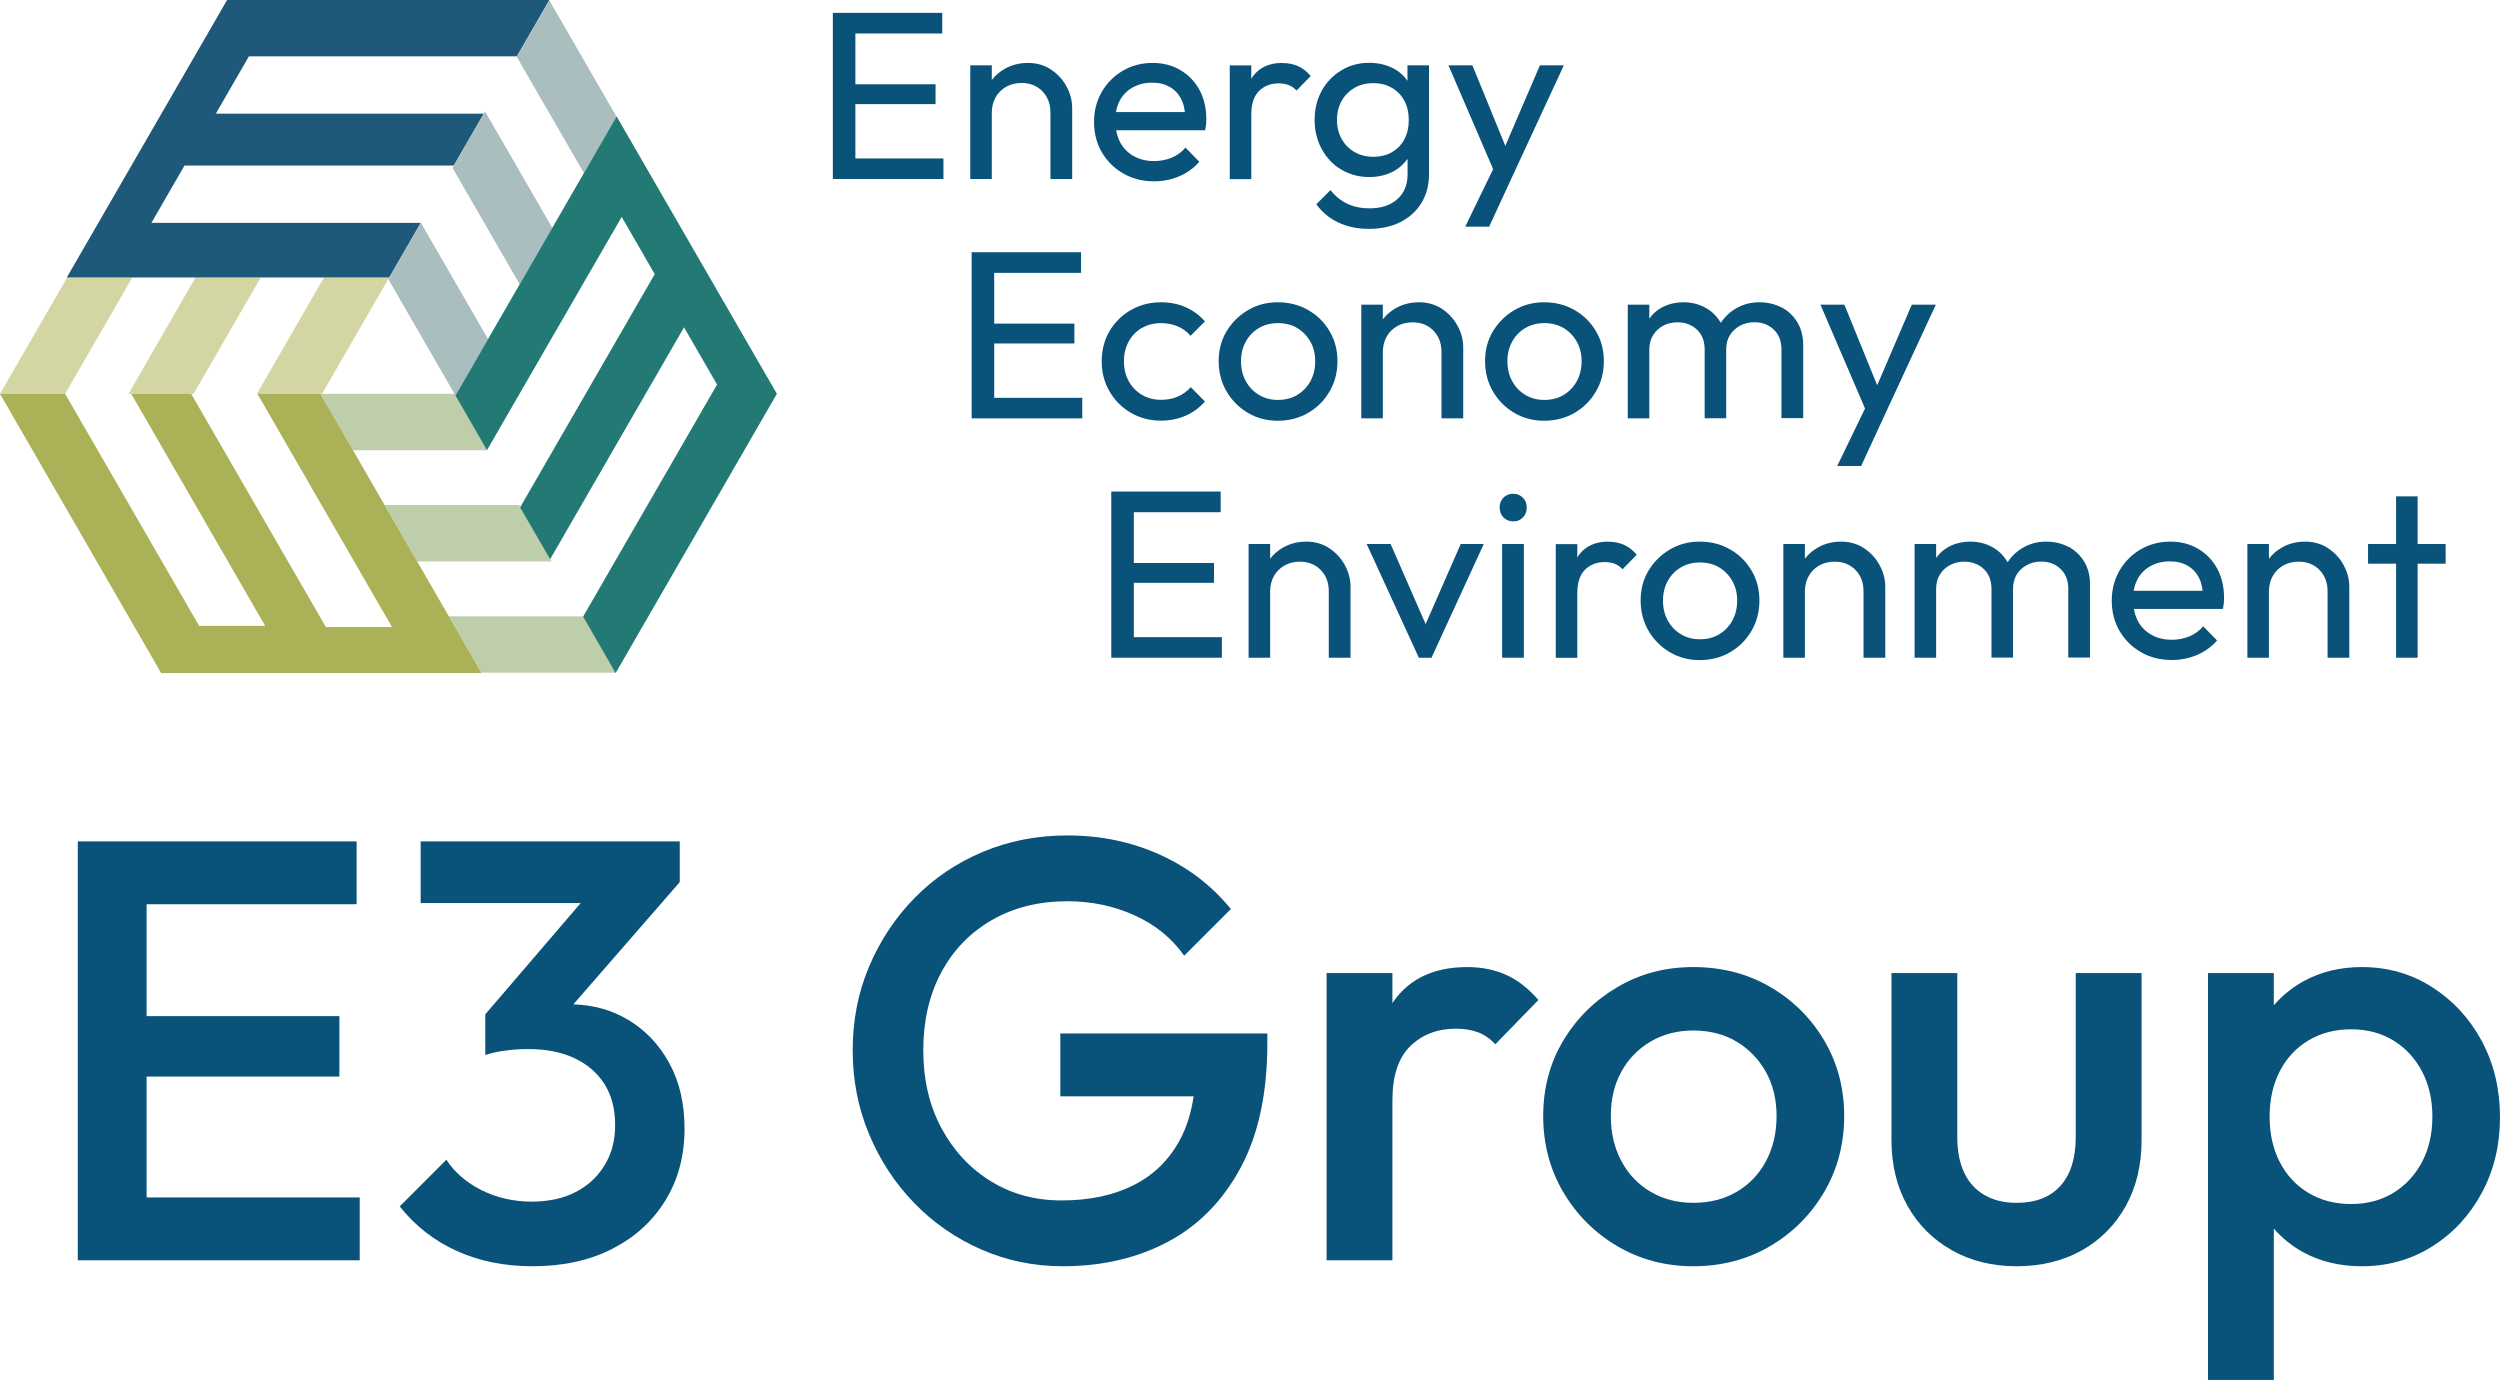
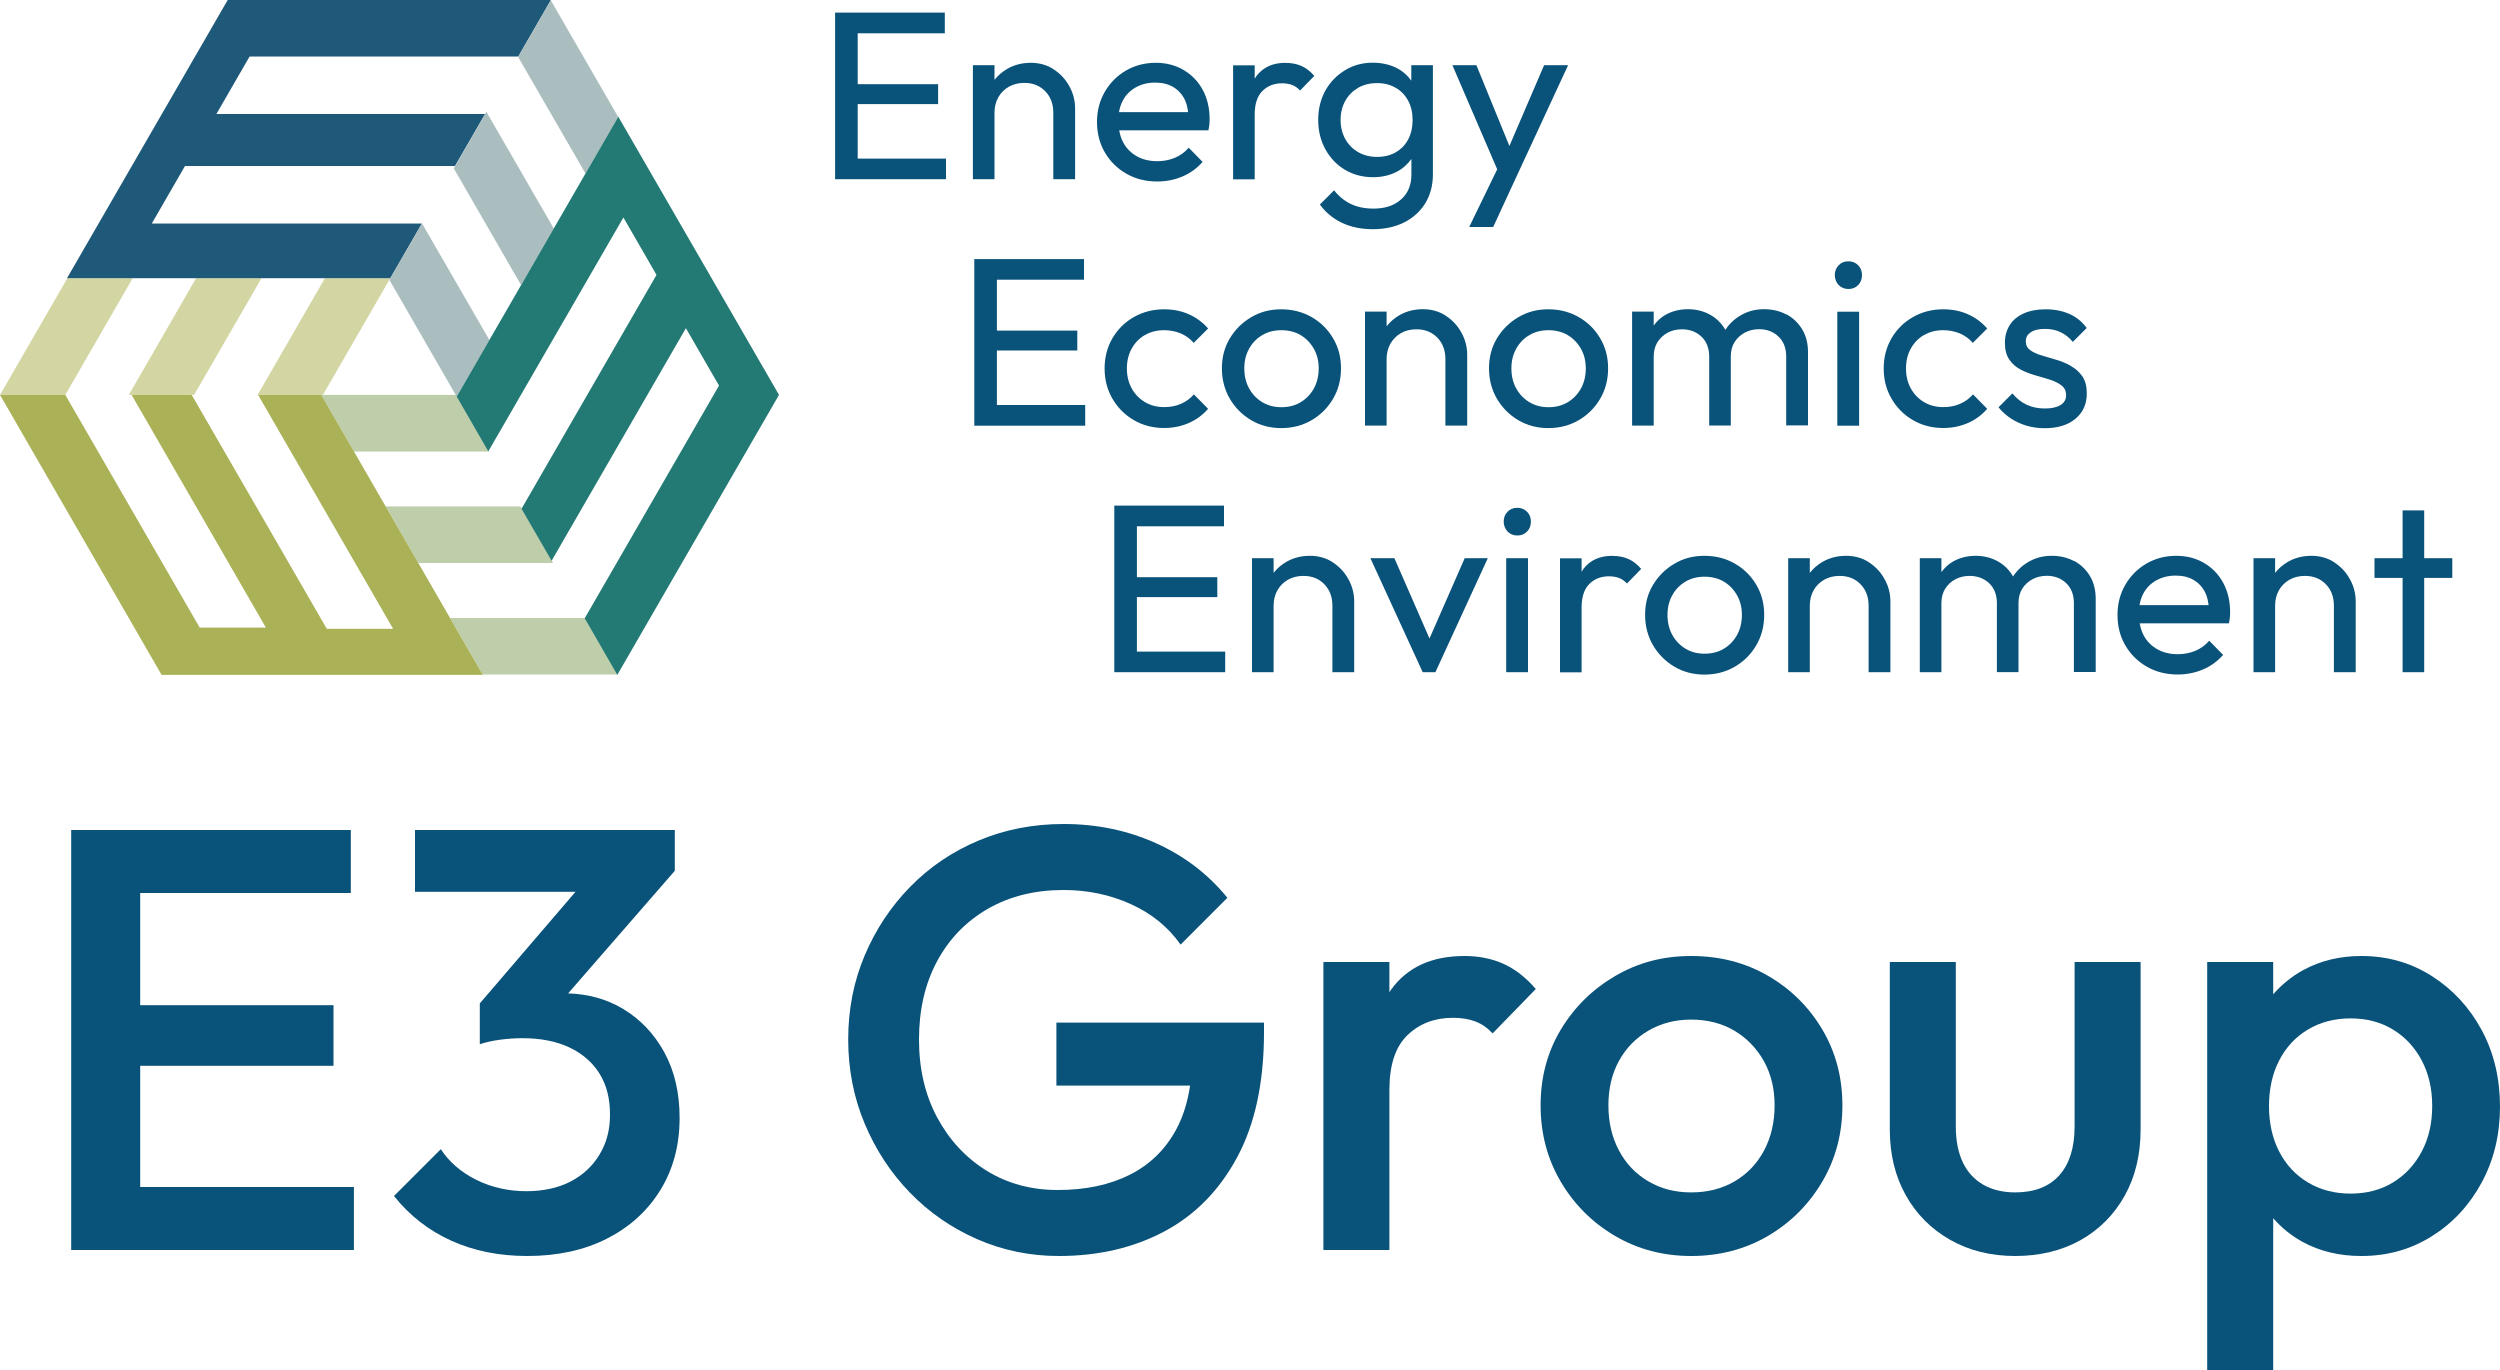
- <svg xmlns="http://www.w3.org/2000/svg" id="uuid-cfeb6339-8f09-4671-a1ec-ee39765ff389" data-name=" 圖層 1" viewBox="0 0 250.68 138.37">
+ <svg xmlns="http://www.w3.org/2000/svg" id="a" data-name=" 圖層 1" viewBox="0 0 250 137">
  <g>
-     <g>
-       <polygon points="0 39.49 6.53 39.49 13.27 27.82 6.74 27.82 0 39.49" style="fill: #d3d6a3;" />
-       <polygon points="25.76 39.49 32.29 39.49 39.03 27.82 32.49 27.82 25.76 39.49" style="fill: #d3d6a3;" />
-       <polygon points="12.88 39.49 19.41 39.49 26.15 27.82 19.61 27.82 12.88 39.49" style="fill: #d3d6a3;" />
-       <polygon points="51.83 5.65 55.09 0 22.77 0 6.7 27.82 39.03 27.82 42.19 22.35 15.18 22.35 18.5 16.6 45.5 16.6 48.51 11.4 21.64 11.4 24.96 5.65 51.83 5.65" style="fill: #1f5979;" />
-       <polygon points="61.75 67.45 58.48 61.8 45.01 61.8 48.27 67.45 61.75 67.45" style="fill: #bfceaa;" />
-       <polygon points="48.87 45.15 45.6 39.49 32.13 39.49 35.39 45.15 48.87 45.15" style="fill: #bfceaa;" />
-       <polygon points="55.31 56.3 52.04 50.64 38.57 50.64 41.83 56.3 55.31 56.3" style="fill: #bfceaa;" />
-       <polygon points="6.53 39.49 0 39.49 16.16 67.49 48.29 67.49 32.13 39.49 25.81 39.49 39.31 62.88 32.68 62.88 19.17 39.49 13.16 39.49 26.59 62.76 19.97 62.76 6.53 39.49" style="fill: #aab157;" />
-       <polygon points="55.08 .03 51.81 5.69 58.55 17.35 61.82 11.7 55.08 .03" style="fill: #aabdbf;" />
-       <polygon points="42.2 22.34 38.94 27.99 45.67 39.66 48.94 34 42.2 22.34" style="fill: #aabdbf;" />
-       <polygon points="48.64 11.18 45.38 16.84 52.11 28.51 55.38 22.85 48.64 11.18" style="fill: #aabdbf;" />
-       <polygon points="58.47 61.83 61.73 67.49 77.9 39.49 61.83 11.67 45.67 39.66 48.83 45.14 62.34 21.75 65.65 27.49 52.15 50.88 55.16 56.08 68.59 32.82 71.9 38.56 58.47 61.83" style="fill: #237a74;" />
-     </g>
-     <g>
-       <g>
-         <polygon points="85.77 10.44 93.81 10.44 93.81 8.45 85.77 8.45 85.77 3.36 94.48 3.36 94.48 1.29 85.77 1.29 85.05 1.29 83.51 1.29 83.51 17.95 85.05 17.95 85.77 17.95 94.6 17.95 94.6 15.89 85.77 15.89 85.77 10.44" style="fill: #09527a;" />
-         <path d="M105.37,6.96c-.66-.43-1.43-.65-2.29-.65s-1.64,.2-2.33,.59c-.52,.3-.95,.67-1.3,1.12v-1.47h-2.16v11.4h2.16v-6.65c0-.58,.13-1.09,.38-1.54s.61-.8,1.06-1.06c.45-.25,.96-.38,1.54-.38,.86,0,1.56,.28,2.1,.84s.8,1.27,.8,2.14v6.65h2.18v-7.08c0-.78-.19-1.52-.58-2.22-.38-.7-.91-1.26-1.57-1.69h.01Z" style="fill: #09527a;" />
-         <path d="M118.36,7.03c-.82-.48-1.74-.72-2.78-.72-1.1,0-2.1,.26-2.99,.78-.89,.52-1.59,1.23-2.11,2.12-.52,.9-.78,1.9-.78,3.02s.26,2.15,.79,3.05,1.24,1.6,2.15,2.12c.9,.52,1.93,.78,3.08,.78,.9,0,1.74-.17,2.52-.5s1.46-.82,2.02-1.46l-1.39-1.42c-.38,.45-.84,.78-1.38,1.01-.54,.22-1.12,.34-1.76,.34-.77,0-1.45-.16-2.04-.49-.59-.33-1.05-.79-1.37-1.39-.2-.37-.32-.77-.4-1.21h8.92c.05-.22,.08-.43,.1-.61,.02-.18,.02-.36,.02-.52,0-1.09-.23-2.06-.68-2.9-.46-.85-1.09-1.51-1.91-1.99h0Zm-4.78,1.74c.56-.32,1.21-.48,1.94-.48s1.3,.15,1.8,.44c.5,.3,.88,.71,1.15,1.25,.18,.36,.28,.79,.34,1.26h-6.91c.07-.41,.19-.79,.37-1.13,.3-.58,.74-1.02,1.3-1.34h0Z" style="fill: #09527a;" />
-         <path d="M128.56,6.31c-1.26,0-2.23,.43-2.9,1.3-.07,.09-.13,.2-.19,.31v-1.36h-2.16v11.4h2.16v-6.48c0-1.06,.26-1.84,.77-2.35,.51-.51,1.17-.77,1.97-.77,.38,0,.72,.06,1.01,.17s.55,.3,.79,.55l1.42-1.46c-.4-.46-.83-.8-1.3-1-.46-.2-.98-.3-1.56-.3h0Z" style="fill: #09527a;" />
-         <path d="M141.14,8.11c-.38-.53-.86-.97-1.48-1.28-.7-.35-1.49-.53-2.39-.53-1.02,0-1.95,.25-2.78,.76s-1.48,1.18-1.96,2.04c-.47,.86-.71,1.83-.71,2.92s.24,2.07,.72,2.94,1.13,1.56,1.96,2.05,1.76,.74,2.8,.74c.88,0,1.66-.18,2.35-.53,.61-.31,1.1-.76,1.49-1.29v1.56c0,1.04-.34,1.87-1.03,2.48-.69,.62-1.61,.92-2.76,.92-.88,0-1.64-.16-2.28-.47s-1.19-.76-1.66-1.36l-1.42,1.42c.56,.78,1.29,1.39,2.18,1.82,.9,.43,1.94,.65,3.12,.65s2.23-.23,3.13-.68c.9-.46,1.61-1.1,2.11-1.92s.76-1.78,.76-2.87V6.55h-2.16v1.56h0Zm-1.56,7.15c-.53,.3-1.15,.46-1.87,.46s-1.33-.16-1.88-.47-.98-.75-1.3-1.31c-.31-.56-.47-1.2-.47-1.92s.16-1.36,.47-1.91,.74-.98,1.28-1.3c.54-.31,1.18-.47,1.9-.47s1.32,.16,1.86,.47,.95,.74,1.25,1.3,.44,1.2,.44,1.93-.15,1.38-.44,1.93-.71,.98-1.24,1.28h0Z" style="fill: #09527a;" />
-         <polygon points="154.41 6.55 150.94 14.63 147.64 6.55 145.24 6.55 149.72 16.96 146.92 22.73 149.32 22.73 151.48 18.05 156.81 6.55 154.41 6.55" style="fill: #09527a;" />
-       </g>
-       <g>
-         <polygon points="99.69 34.44 107.73 34.44 107.73 32.45 99.69 32.45 99.69 27.36 108.4 27.36 108.4 25.29 99.69 25.29 98.97 25.29 97.43 25.29 97.43 41.95 98.97 41.95 99.69 41.95 108.52 41.95 108.52 39.89 99.69 39.89 99.69 34.44" style="fill: #09527a;" />
-         <path d="M114.5,32.89c.56-.33,1.2-.49,1.92-.49,.59,0,1.14,.11,1.66,.32,.51,.22,.94,.53,1.3,.95l1.44-1.44c-.54-.62-1.19-1.1-1.94-1.43s-1.57-.49-2.45-.49c-1.12,0-2.13,.26-3.04,.78-.9,.52-1.62,1.23-2.14,2.12-.52,.9-.78,1.9-.78,3.02s.26,2.11,.78,3.01c.52,.9,1.23,1.62,2.14,2.15s1.92,.79,3.04,.79c.88,0,1.7-.17,2.46-.5s1.4-.81,1.93-1.42l-1.42-1.44c-.37,.42-.8,.73-1.31,.95s-1.06,.32-1.67,.32c-.72,0-1.36-.17-1.92-.5-.56-.34-1-.79-1.32-1.37s-.48-1.24-.48-1.99,.16-1.42,.48-1.99c.32-.58,.76-1.03,1.32-1.36h0Z" style="fill: #09527a;" />
-         <path d="M131.17,31.09c-.9-.52-1.92-.78-3.04-.78s-2.1,.26-3,.79-1.61,1.24-2.14,2.12-.79,1.88-.79,2.99,.26,2.13,.79,3.04c.53,.9,1.24,1.62,2.14,2.15,.9,.53,1.9,.79,3,.79s2.13-.26,3.04-.79,1.62-1.24,2.15-2.15c.53-.9,.79-1.92,.79-3.04s-.26-2.1-.79-3-1.24-1.6-2.15-2.12Zm.23,7.13c-.32,.58-.76,1.04-1.32,1.38-.56,.34-1.21,.5-1.94,.5s-1.34-.17-1.9-.5c-.56-.34-1-.8-1.32-1.38s-.48-1.25-.48-2,.16-1.39,.48-1.97,.76-1.03,1.32-1.36,1.19-.49,1.9-.49,1.38,.16,1.93,.49,.99,.78,1.32,1.36,.49,1.23,.49,1.97-.16,1.42-.48,2Z" style="fill: #09527a;" />
-         <path d="M144.58,30.96c-.66-.43-1.43-.65-2.29-.65s-1.64,.2-2.33,.59c-.52,.3-.95,.67-1.3,1.12v-1.47h-2.16v11.4h2.16v-6.65c0-.58,.13-1.09,.38-1.54s.61-.8,1.06-1.06c.45-.25,.96-.38,1.54-.38,.86,0,1.56,.28,2.1,.84,.54,.56,.8,1.27,.8,2.14v6.65h2.18v-7.08c0-.78-.19-1.52-.58-2.22-.38-.7-.91-1.26-1.57-1.69h.01Z" style="fill: #09527a;" />
-         <path d="M157.88,31.09c-.9-.52-1.92-.78-3.04-.78s-2.1,.26-3,.79-1.61,1.24-2.14,2.12-.79,1.88-.79,2.99,.26,2.13,.79,3.04c.53,.9,1.24,1.62,2.14,2.15,.9,.53,1.9,.79,3,.79s2.13-.26,3.04-.79,1.62-1.24,2.15-2.15c.53-.9,.79-1.92,.79-3.04s-.26-2.1-.79-3-1.24-1.6-2.15-2.12Zm.23,7.13c-.32,.58-.76,1.04-1.32,1.38-.56,.34-1.21,.5-1.94,.5s-1.34-.17-1.9-.5c-.56-.34-1-.8-1.32-1.38s-.48-1.25-.48-2,.16-1.39,.48-1.97c.32-.58,.76-1.03,1.32-1.36,.56-.33,1.19-.49,1.9-.49s1.38,.16,1.93,.49,.99,.78,1.32,1.36,.49,1.23,.49,1.97-.16,1.42-.48,2Z" style="fill: #09527a;" />
-         <path d="M178.65,30.84c-.66-.35-1.4-.53-2.23-.53s-1.54,.18-2.21,.54c-.67,.36-1.22,.86-1.64,1.49,0,0,0,.03-.02,.04,0-.02-.02-.04-.03-.05-.38-.64-.89-1.14-1.54-1.49s-1.37-.53-2.17-.53-1.55,.18-2.21,.54c-.5,.27-.89,.65-1.22,1.09v-1.39h-2.16v11.4h2.16v-6.89c0-.58,.13-1.06,.38-1.46s.59-.71,1.01-.94c.42-.22,.89-.34,1.42-.34,.78,0,1.44,.24,1.96,.73s.78,1.16,.78,2v6.89h2.16v-6.89c0-.58,.13-1.06,.38-1.46s.6-.71,1.02-.94c.42-.22,.9-.34,1.43-.34,.77,0,1.41,.24,1.93,.73,.52,.49,.78,1.16,.78,2v6.89h2.18v-7.32c0-.9-.2-1.66-.59-2.3s-.92-1.14-1.57-1.49v.02Z" style="fill: #09527a;" />
-         <polygon points="191.7 30.55 188.23 38.63 184.94 30.55 182.54 30.55 187.01 40.96 184.22 46.73 186.62 46.73 188.78 42.05 194.11 30.55 191.7 30.55" style="fill: #09527a;" />
-       </g>
-       <g>
-         <polygon points="113.69 58.44 121.73 58.44 121.73 56.45 113.69 56.45 113.69 51.36 122.4 51.36 122.4 49.29 113.69 49.29 112.97 49.29 111.43 49.29 111.43 65.95 112.97 65.95 113.69 65.95 122.52 65.95 122.52 63.89 113.69 63.89 113.69 58.44" style="fill: #09527a;" />
-         <path d="M133.28,54.96c-.66-.43-1.43-.65-2.29-.65s-1.64,.2-2.33,.59c-.52,.3-.95,.67-1.3,1.12v-1.47h-2.16v11.4h2.16v-6.65c0-.58,.13-1.09,.38-1.54s.61-.8,1.06-1.06c.45-.25,.96-.38,1.54-.38,.86,0,1.56,.28,2.1,.84,.54,.56,.8,1.27,.8,2.14v6.65h2.18v-7.08c0-.78-.19-1.52-.58-2.22-.38-.7-.91-1.26-1.57-1.69h.01Z" style="fill: #09527a;" />
-         <polygon points="142.95 62.58 139.44 54.55 137.04 54.55 142.27 65.95 143.54 65.95 148.78 54.55 146.47 54.55 142.95 62.58" style="fill: #09527a;" />
-         <path d="M151.73,49.51c-.4,0-.73,.13-.98,.4-.26,.26-.38,.59-.38,.97s.13,.73,.38,1c.26,.26,.58,.4,.98,.4s.73-.13,.98-.4c.26-.26,.38-.6,.38-1s-.13-.71-.38-.97c-.26-.26-.58-.4-.98-.4Z" style="fill: #09527a;" />
-         <rect x="150.62" y="54.55" width="2.18" height="11.4" style="fill: #09527a;" />
-         <path d="M161.25,54.31c-1.26,0-2.23,.43-2.9,1.3-.07,.09-.13,.2-.19,.31v-1.36h-2.16v11.4h2.16v-6.48c0-1.06,.26-1.84,.77-2.35,.51-.51,1.17-.77,1.97-.77,.38,0,.72,.06,1.01,.17s.55,.3,.79,.55l1.42-1.46c-.4-.46-.83-.8-1.3-1-.46-.2-.98-.3-1.56-.3h0Z" style="fill: #09527a;" />
-         <path d="M173.48,55.09c-.9-.52-1.92-.78-3.04-.78s-2.1,.26-3,.79c-.9,.53-1.61,1.24-2.14,2.12s-.79,1.88-.79,2.99,.26,2.13,.79,3.04c.53,.9,1.24,1.62,2.14,2.15s1.9,.79,3,.79,2.13-.26,3.04-.79,1.62-1.24,2.15-2.15c.53-.9,.79-1.92,.79-3.04s-.26-2.1-.79-3-1.24-1.6-2.15-2.12Zm.23,7.13c-.32,.58-.76,1.04-1.32,1.38-.56,.34-1.21,.5-1.94,.5s-1.34-.17-1.9-.5c-.56-.34-1-.8-1.32-1.38s-.48-1.25-.48-2,.16-1.39,.48-1.97c.32-.58,.76-1.03,1.32-1.36,.56-.33,1.19-.49,1.9-.49s1.38,.16,1.93,.49,.99,.78,1.32,1.36,.49,1.23,.49,1.97-.16,1.42-.48,2Z" style="fill: #09527a;" />
-         <path d="M186.9,54.96c-.66-.43-1.43-.65-2.29-.65s-1.64,.2-2.33,.59c-.52,.3-.95,.67-1.3,1.12v-1.47h-2.16v11.4h2.16v-6.65c0-.58,.13-1.09,.38-1.54s.61-.8,1.06-1.06c.45-.25,.96-.38,1.54-.38,.86,0,1.56,.28,2.1,.84,.54,.56,.8,1.27,.8,2.14v6.65h2.18v-7.08c0-.78-.19-1.52-.58-2.22-.38-.7-.91-1.26-1.57-1.69h.01Z" style="fill: #09527a;" />
-         <path d="M207.41,54.84c-.66-.35-1.4-.53-2.23-.53s-1.54,.18-2.21,.54c-.67,.36-1.22,.86-1.64,1.49,0,0,0,.03-.02,.04,0-.02-.02-.04-.03-.05-.38-.64-.89-1.14-1.54-1.49-.65-.35-1.37-.53-2.17-.53s-1.55,.18-2.21,.54c-.5,.27-.89,.65-1.22,1.09v-1.39h-2.16v11.4h2.16v-6.89c0-.58,.13-1.06,.38-1.46s.59-.71,1.01-.94c.42-.22,.89-.34,1.42-.34,.78,0,1.44,.24,1.96,.73s.78,1.16,.78,2v6.89h2.16v-6.89c0-.58,.13-1.06,.38-1.46s.6-.71,1.02-.94c.42-.22,.9-.34,1.43-.34,.77,0,1.41,.24,1.93,.73,.52,.49,.78,1.16,.78,2v6.89h2.18v-7.32c0-.9-.2-1.66-.59-2.3s-.92-1.14-1.57-1.49v.02Z" style="fill: #09527a;" />
-         <path d="M220.41,55.03c-.82-.48-1.74-.72-2.78-.72-1.1,0-2.1,.26-2.99,.78s-1.59,1.23-2.11,2.12c-.52,.9-.78,1.9-.78,3.02s.26,2.15,.79,3.05,1.24,1.6,2.15,2.12c.9,.52,1.93,.78,3.08,.78,.9,0,1.74-.17,2.52-.5s1.46-.82,2.02-1.46l-1.39-1.42c-.38,.45-.84,.78-1.38,1.01-.54,.22-1.12,.34-1.76,.34-.77,0-1.45-.16-2.04-.49s-1.05-.79-1.37-1.39c-.2-.37-.32-.77-.4-1.21h8.92c.05-.22,.08-.43,.1-.61s.02-.36,.02-.52c0-1.09-.23-2.06-.68-2.9-.46-.85-1.09-1.51-1.91-1.99h-.01Zm-4.78,1.74c.56-.32,1.21-.48,1.94-.48s1.3,.15,1.8,.44c.5,.3,.88,.71,1.15,1.25,.18,.36,.28,.79,.34,1.26h-6.91c.07-.41,.19-.79,.37-1.13,.3-.58,.74-1.02,1.3-1.34h.01Z" style="fill: #09527a;" />
-         <path d="M233.43,54.96c-.66-.43-1.43-.65-2.29-.65s-1.64,.2-2.33,.59c-.52,.3-.95,.67-1.3,1.12v-1.47h-2.16v11.4h2.16v-6.65c0-.58,.13-1.09,.38-1.54s.61-.8,1.06-1.06c.45-.25,.96-.38,1.54-.38,.86,0,1.56,.28,2.1,.84,.54,.56,.8,1.27,.8,2.14v6.65h2.18v-7.08c0-.78-.19-1.52-.58-2.22-.38-.7-.91-1.26-1.57-1.69h.01Z" style="fill: #09527a;" />
-         <polygon points="245.23 54.55 242.42 54.55 242.42 49.77 240.26 49.77 240.26 54.55 237.45 54.55 237.45 56.52 240.26 56.52 240.26 65.95 242.42 65.95 242.42 56.52 245.23 56.52 245.23 54.55" style="fill: #09527a;" />
-       </g>
-     </g>
+     <polygon points="0 39.49 6.53 39.49 13.27 27.82 6.74 27.82 0 39.49" style="fill: #d3d6a3;" />
+     <polygon points="25.76 39.49 32.29 39.49 39.03 27.82 32.49 27.82 25.76 39.49" style="fill: #d3d6a3;" />
+     <polygon points="12.88 39.49 19.41 39.49 26.15 27.82 19.61 27.82 12.88 39.49" style="fill: #d3d6a3;" />
+     <polygon points="51.83 5.65 55.09 0 22.77 0 6.7 27.82 39.03 27.82 42.19 22.35 15.18 22.35 18.5 16.6 45.5 16.6 48.51 11.4 21.64 11.4 24.96 5.65 51.83 5.65" style="fill: #1f5979;" />
+     <polygon points="61.75 67.45 58.48 61.8 45.01 61.8 48.27 67.45 61.75 67.45" style="fill: #bfceaa;" />
+     <polygon points="48.87 45.15 45.6 39.49 32.13 39.49 35.39 45.15 48.87 45.15" style="fill: #bfceaa;" />
+     <polygon points="55.31 56.3 52.04 50.64 38.57 50.64 41.83 56.3 55.31 56.3" style="fill: #bfceaa;" />
+     <polygon points="6.53 39.49 0 39.49 16.16 67.49 48.29 67.49 32.13 39.49 25.81 39.49 39.31 62.88 32.68 62.88 19.17 39.49 13.16 39.49 26.59 62.76 19.97 62.76 6.53 39.49" style="fill: #aab157;" />
+     <polygon points="55.08 .03 51.81 5.69 58.55 17.35 61.82 11.7 55.08 .03" style="fill: #aabdbf;" />
+     <polygon points="42.2 22.34 38.94 27.99 45.67 39.66 48.94 34 42.2 22.34" style="fill: #aabdbf;" />
+     <polygon points="48.64 11.18 45.38 16.84 52.11 28.51 55.38 22.85 48.64 11.18" style="fill: #aabdbf;" />
+     <polygon points="58.47 61.83 61.73 67.49 77.9 39.49 61.83 11.67 45.67 39.66 48.83 45.14 62.34 21.75 65.65 27.49 52.15 50.88 55.16 56.08 68.59 32.82 71.9 38.56 58.47 61.83" style="fill: #237a74;" />
  </g>
  <g>
-     <polygon points="14.7 107.95 34.03 107.95 34.03 101.89 14.7 101.89 14.7 90.67 35.76 90.67 35.76 84.37 14.7 84.37 12.54 84.37 7.8 84.37 7.8 126.37 12.54 126.37 14.7 126.37 36.07 126.37 36.07 120.07 14.7 120.07 14.7 107.95" style="fill: #09527a;" />
-     <path d="M62.97,102.25c-1.64-.98-3.47-1.48-5.48-1.54l10.67-12.26v-4.08h-25.98v6.18h16.05l-9.57,11.16v4.08c.6-.2,1.28-.35,2.04-.45,.76-.1,1.5-.15,2.22-.15,1.84,0,3.41,.31,4.71,.93s2.3,1.49,3,2.61,1.05,2.48,1.05,4.08-.35,2.86-1.05,4.02c-.7,1.16-1.67,2.06-2.91,2.7s-2.72,.96-4.44,.96-3.46-.38-4.98-1.14-2.7-1.78-3.54-3.06l-4.68,4.68c1.56,1.96,3.47,3.45,5.73,4.47s4.79,1.53,7.59,1.53c3.04,0,5.7-.58,7.98-1.74,2.28-1.16,4.06-2.78,5.34-4.86s1.92-4.48,1.92-7.2c0-2.52-.51-4.71-1.53-6.57s-2.4-3.31-4.14-4.35Z" style="fill: #09527a;" />
-     <path d="M106.32,109.93h13.37c-.25,1.63-.69,3.09-1.37,4.35-1.08,2.02-2.63,3.54-4.65,4.56-2.02,1.02-4.43,1.53-7.23,1.53-2.64,0-5-.64-7.08-1.92s-3.73-3.05-4.95-5.31c-1.22-2.26-1.83-4.87-1.83-7.83s.6-5.56,1.8-7.8c1.2-2.24,2.89-3.99,5.07-5.25s4.71-1.89,7.59-1.89c2.4,0,4.64,.47,6.72,1.41s3.74,2.29,4.98,4.05l4.68-4.68c-1.92-2.36-4.3-4.18-7.14-5.46s-5.92-1.92-9.24-1.92c-3.04,0-5.87,.55-8.49,1.65-2.62,1.1-4.9,2.64-6.84,4.62-1.94,1.98-3.46,4.27-4.56,6.87-1.1,2.6-1.65,5.4-1.65,8.4s.55,5.81,1.65,8.43,2.61,4.92,4.53,6.9,4.16,3.53,6.72,4.65,5.28,1.68,8.16,1.68c3.96,0,7.48-.82,10.56-2.46,3.08-1.64,5.51-4.12,7.29-7.44s2.67-7.48,2.67-12.48v-.96h-20.76v6.3h0Z" style="fill: #09527a;" />
-     <path d="M151.02,97.75c-1.16-.52-2.46-.78-3.9-.78-3.28,0-5.73,1.13-7.35,3.39-.05,.07-.1,.16-.15,.23v-3.02h-6.6v28.8h6.6v-16.02c0-2.48,.6-4.3,1.8-5.46,1.2-1.16,2.72-1.74,4.56-1.74,.84,0,1.58,.12,2.22,.36s1.22,.64,1.74,1.2l4.32-4.44c-1-1.16-2.08-2-3.24-2.52h0Z" style="fill: #09527a;" />
-     <path d="M177.48,98.95c-2.28-1.32-4.84-1.98-7.68-1.98s-5.34,.67-7.62,2.01c-2.28,1.34-4.09,3.13-5.43,5.37-1.34,2.24-2.01,4.76-2.01,7.56s.67,5.34,2.01,7.62,3.15,4.09,5.43,5.43c2.28,1.34,4.82,2.01,7.62,2.01s5.4-.67,7.68-2.01c2.28-1.34,4.09-3.15,5.43-5.43s2.01-4.82,2.01-7.62-.67-5.33-2.01-7.59-3.15-4.05-5.43-5.37Zm-.39,17.46c-.7,1.32-1.68,2.35-2.94,3.09-1.26,.74-2.71,1.11-4.35,1.11s-3.03-.37-4.29-1.11-2.24-1.77-2.94-3.09-1.05-2.82-1.05-4.5,.35-3.16,1.05-4.44,1.68-2.29,2.94-3.03c1.26-.74,2.69-1.11,4.29-1.11s3.08,.37,4.32,1.11,2.22,1.75,2.94,3.03,1.08,2.76,1.08,4.44-.35,3.18-1.05,4.5Z" style="fill: #09527a;" />
-     <path d="M208.14,114.01c0,2.12-.51,3.75-1.53,4.89s-2.49,1.71-4.41,1.71c-1.24,0-2.31-.26-3.21-.78-.9-.52-1.58-1.27-2.04-2.25-.46-.98-.69-2.17-.69-3.57v-16.44h-6.6v16.74c0,2.48,.53,4.67,1.59,6.57s2.54,3.39,4.44,4.47c1.9,1.08,4.07,1.62,6.51,1.62s4.66-.53,6.54-1.59c1.88-1.06,3.35-2.54,4.41-4.44s1.59-4.11,1.59-6.63v-16.74h-6.6v16.44h0Z" style="fill: #09527a;" />
-     <path d="M248.85,104.38c-1.22-2.26-2.88-4.06-4.98-5.4-2.1-1.34-4.45-2.01-7.05-2.01-2.16,0-4.1,.47-5.82,1.41-1.17,.64-2.16,1.46-3,2.42v-3.23h-6.6v40.8h6.6v-15.18c.82,.94,1.79,1.74,2.94,2.37,1.72,.94,3.68,1.41,5.88,1.41,2.6,0,4.95-.66,7.05-1.98s3.76-3.11,4.98-5.37,1.83-4.79,1.83-7.59-.61-5.39-1.83-7.65Zm-6,12.15c-.7,1.32-1.66,2.35-2.88,3.09s-2.63,1.11-4.23,1.11-3.02-.37-4.26-1.11c-1.24-.74-2.2-1.77-2.88-3.09-.68-1.32-1.02-2.84-1.02-4.56s.34-3.24,1.02-4.56c.68-1.32,1.64-2.35,2.88-3.09s2.66-1.11,4.26-1.11,3.01,.37,4.23,1.11,2.18,1.77,2.88,3.09c.7,1.32,1.05,2.84,1.05,4.56s-.35,3.24-1.05,4.56Z" style="fill: #09527a;" />
+     <polygon points="85.77 10.41 93.81 10.41 93.81 8.42 85.77 8.42 85.77 3.33 94.48 3.33 94.48 1.26 85.77 1.26 85.05 1.26 83.51 1.26 83.51 17.92 85.05 17.92 85.77 17.92 94.6 17.92 94.6 15.86 85.77 15.86 85.77 10.41" style="fill: #09527a;" />
+     <path d="M105.37,6.93c-.66-.43-1.43-.65-2.29-.65s-1.64,.2-2.33,.59c-.52,.3-.95,.67-1.3,1.12v-1.47h-2.16v11.4h2.16v-6.65c0-.58,.13-1.09,.38-1.54s.61-.8,1.06-1.06c.45-.25,.96-.38,1.54-.38,.86,0,1.56,.28,2.1,.84s.8,1.27,.8,2.14v6.65h2.18v-7.08c0-.78-.19-1.52-.58-2.22-.38-.7-.91-1.26-1.57-1.69h.01Z" style="fill: #09527a;" />
+     <path d="M118.36,7c-.82-.48-1.74-.72-2.78-.72-1.1,0-2.1,.26-2.99,.78-.89,.52-1.59,1.23-2.11,2.12-.52,.9-.78,1.9-.78,3.02s.26,2.15,.79,3.05,1.24,1.6,2.15,2.12c.9,.52,1.93,.78,3.08,.78,.9,0,1.74-.17,2.52-.5s1.46-.82,2.02-1.46l-1.39-1.42c-.38,.45-.84,.78-1.38,1.01-.54,.22-1.12,.34-1.76,.34-.77,0-1.45-.16-2.04-.49-.59-.33-1.05-.79-1.37-1.39-.2-.37-.32-.77-.4-1.21h8.92c.05-.22,.08-.43,.1-.61,.02-.18,.02-.36,.02-.52,0-1.09-.23-2.06-.68-2.9-.46-.85-1.09-1.51-1.91-1.99h0Zm-4.78,1.74c.56-.32,1.21-.48,1.94-.48s1.3,.15,1.8,.44c.5,.3,.88,.71,1.15,1.25,.18,.36,.28,.79,.34,1.26h-6.91c.07-.41,.19-.79,.37-1.13,.3-.58,.74-1.02,1.3-1.34h0Z" style="fill: #09527a;" />
+     <path d="M128.56,6.28c-1.26,0-2.23,.43-2.9,1.3-.07,.09-.13,.2-.19,.31v-1.36h-2.16v11.4h2.16v-6.48c0-1.06,.26-1.84,.77-2.35,.51-.51,1.17-.77,1.97-.77,.38,0,.72,.06,1.01,.17s.55,.3,.79,.55l1.42-1.46c-.4-.46-.83-.8-1.3-1-.46-.2-.98-.3-1.56-.3h0Z" style="fill: #09527a;" />
+     <path d="M141.14,8.08c-.38-.53-.86-.97-1.48-1.28-.7-.35-1.49-.53-2.39-.53-1.02,0-1.95,.25-2.78,.76s-1.48,1.18-1.96,2.04c-.47,.86-.71,1.83-.71,2.92s.24,2.07,.72,2.94,1.13,1.56,1.96,2.05,1.76,.74,2.8,.74c.88,0,1.66-.18,2.35-.53,.61-.31,1.1-.76,1.49-1.29v1.56c0,1.04-.34,1.87-1.03,2.48-.69,.62-1.61,.92-2.76,.92-.88,0-1.64-.16-2.28-.47s-1.19-.76-1.66-1.36l-1.42,1.42c.56,.78,1.29,1.39,2.18,1.82,.9,.43,1.94,.65,3.12,.65s2.23-.23,3.13-.68c.9-.46,1.61-1.1,2.11-1.92s.76-1.78,.76-2.87V6.52h-2.16v1.56h0Zm-1.56,7.15c-.53,.3-1.15,.46-1.87,.46s-1.33-.16-1.88-.47-.98-.75-1.3-1.31c-.31-.56-.47-1.2-.47-1.92s.16-1.36,.47-1.91,.74-.98,1.28-1.3c.54-.31,1.18-.47,1.9-.47s1.32,.16,1.86,.47,.95,.74,1.25,1.3,.44,1.2,.44,1.93-.15,1.38-.44,1.93-.71,.98-1.24,1.28h0Z" style="fill: #09527a;" />
+     <polygon points="154.41 6.52 150.94 14.6 147.64 6.52 145.24 6.52 149.72 16.93 146.92 22.7 149.32 22.7 151.48 18.02 156.81 6.52 154.41 6.52" style="fill: #09527a;" />
+   </g>
+   <g>
+     <polygon points="113.69 59.71 121.73 59.71 121.73 57.72 113.69 57.72 113.69 52.63 122.4 52.63 122.4 50.56 113.69 50.56 112.97 50.56 111.43 50.56 111.43 67.22 112.97 67.22 113.69 67.22 122.52 67.22 122.52 65.16 113.69 65.16 113.69 59.71" style="fill: #09527a;" />
+     <path d="M133.28,56.23c-.66-.43-1.43-.65-2.29-.65s-1.64,.2-2.33,.59c-.52,.3-.95,.67-1.3,1.12v-1.47h-2.16v11.4h2.16v-6.65c0-.58,.13-1.09,.38-1.54s.61-.8,1.06-1.06c.45-.25,.96-.38,1.54-.38,.86,0,1.56,.28,2.1,.84,.54,.56,.8,1.27,.8,2.14v6.65h2.18v-7.08c0-.78-.19-1.52-.58-2.22-.38-.7-.91-1.26-1.57-1.69h.01Z" style="fill: #09527a;" />
+     <polygon points="142.95 63.85 139.44 55.82 137.04 55.82 142.27 67.22 143.54 67.22 148.78 55.82 146.47 55.82 142.95 63.85" style="fill: #09527a;" />
+     <path d="M151.73,50.78c-.4,0-.73,.13-.98,.4-.26,.26-.38,.59-.38,.97s.13,.73,.38,1c.26,.26,.58,.4,.98,.4s.73-.13,.98-.4c.26-.26,.38-.6,.38-1s-.13-.71-.38-.97c-.26-.26-.58-.4-.98-.4Z" style="fill: #09527a;" />
+     <rect x="150.62" y="55.82" width="2.18" height="11.4" style="fill: #09527a;" />
+     <path d="M161.25,55.58c-1.26,0-2.23,.43-2.9,1.3-.07,.09-.13,.2-.19,.31v-1.36h-2.16v11.4h2.16v-6.48c0-1.06,.26-1.84,.77-2.35,.51-.51,1.17-.77,1.97-.77,.38,0,.72,.06,1.01,.17s.55,.3,.79,.55l1.42-1.46c-.4-.46-.83-.8-1.3-1-.46-.2-.98-.3-1.56-.3h0Z" style="fill: #09527a;" />
+     <path d="M173.48,56.36c-.9-.52-1.92-.78-3.04-.78s-2.1,.26-3,.79c-.9,.53-1.61,1.24-2.14,2.12s-.79,1.88-.79,2.99,.26,2.13,.79,3.04c.53,.9,1.24,1.62,2.14,2.15s1.9,.79,3,.79,2.13-.26,3.04-.79,1.62-1.24,2.15-2.15c.53-.9,.79-1.92,.79-3.04s-.26-2.1-.79-3-1.24-1.6-2.15-2.12Zm.23,7.13c-.32,.58-.76,1.04-1.32,1.38-.56,.34-1.21,.5-1.94,.5s-1.34-.17-1.9-.5c-.56-.34-1-.8-1.32-1.38s-.48-1.25-.48-2,.16-1.39,.48-1.97c.32-.58,.76-1.03,1.32-1.36,.56-.33,1.19-.49,1.9-.49s1.38,.16,1.93,.49,.99,.78,1.32,1.36,.49,1.23,.49,1.97-.16,1.42-.48,2Z" style="fill: #09527a;" />
+     <path d="M186.9,56.23c-.66-.43-1.43-.65-2.29-.65s-1.64,.2-2.33,.59c-.52,.3-.95,.67-1.3,1.12v-1.47h-2.16v11.4h2.16v-6.65c0-.58,.13-1.09,.38-1.54s.61-.8,1.06-1.06c.45-.25,.96-.38,1.54-.38,.86,0,1.56,.28,2.1,.84,.54,.56,.8,1.27,.8,2.14v6.65h2.18v-7.08c0-.78-.19-1.52-.58-2.22-.38-.7-.91-1.26-1.57-1.69h.01Z" style="fill: #09527a;" />
+     <path d="M207.41,56.11c-.66-.35-1.4-.53-2.23-.53s-1.54,.18-2.21,.54c-.67,.36-1.22,.86-1.64,1.49,0,0,0,.03-.02,.04,0-.02-.02-.04-.03-.05-.38-.64-.89-1.14-1.54-1.49-.65-.35-1.37-.53-2.17-.53s-1.55,.18-2.21,.54c-.5,.27-.89,.65-1.22,1.09v-1.39h-2.16v11.4h2.16v-6.89c0-.58,.13-1.06,.38-1.46s.59-.71,1.01-.94c.42-.22,.89-.34,1.42-.34,.78,0,1.44,.24,1.96,.73s.78,1.16,.78,2v6.89h2.16v-6.89c0-.58,.13-1.06,.38-1.46s.6-.71,1.02-.94c.42-.22,.9-.34,1.43-.34,.77,0,1.41,.24,1.93,.73,.52,.49,.78,1.16,.78,2v6.89h2.18v-7.32c0-.9-.2-1.66-.59-2.3s-.92-1.14-1.57-1.49v.02Z" style="fill: #09527a;" />
+     <path d="M220.41,56.3c-.82-.48-1.74-.72-2.78-.72-1.1,0-2.1,.26-2.99,.78s-1.59,1.23-2.11,2.12c-.52,.9-.78,1.9-.78,3.02s.26,2.15,.79,3.05,1.24,1.6,2.15,2.12c.9,.52,1.93,.78,3.08,.78,.9,0,1.74-.17,2.52-.5s1.46-.82,2.02-1.46l-1.39-1.42c-.38,.45-.84,.78-1.38,1.01-.54,.22-1.12,.34-1.76,.34-.77,0-1.45-.16-2.04-.49s-1.05-.79-1.37-1.39c-.2-.37-.32-.77-.4-1.21h8.92c.05-.22,.08-.43,.1-.61s.02-.36,.02-.52c0-1.09-.23-2.06-.68-2.9-.46-.85-1.09-1.51-1.91-1.99h-.01Zm-4.78,1.74c.56-.32,1.21-.48,1.94-.48s1.3,.15,1.8,.44c.5,.3,.88,.71,1.15,1.25,.18,.36,.28,.79,.34,1.26h-6.91c.07-.41,.19-.79,.37-1.13,.3-.58,.74-1.02,1.3-1.34h.01Z" style="fill: #09527a;" />
+     <path d="M233.43,56.23c-.66-.43-1.43-.65-2.29-.65s-1.64,.2-2.33,.59c-.52,.3-.95,.67-1.3,1.12v-1.47h-2.16v11.4h2.16v-6.65c0-.58,.13-1.09,.38-1.54s.61-.8,1.06-1.06c.45-.25,.96-.38,1.54-.38,.86,0,1.56,.28,2.1,.84,.54,.56,.8,1.27,.8,2.14v6.65h2.18v-7.08c0-.78-.19-1.52-.58-2.22-.38-.7-.91-1.26-1.57-1.69h.01Z" style="fill: #09527a;" />
+     <polygon points="245.23 55.82 242.42 55.82 242.42 51.04 240.26 51.04 240.26 55.82 237.45 55.82 237.45 57.79 240.26 57.79 240.26 67.22 242.42 67.22 242.42 57.79 245.23 57.79 245.23 55.82" style="fill: #09527a;" />
+   </g>
+   <g>
+     <polygon points="14.02 106.58 33.35 106.58 33.35 100.52 14.02 100.52 14.02 89.3 35.08 89.3 35.08 83 14.02 83 11.86 83 7.12 83 7.12 125 11.86 125 14.02 125 35.39 125 35.39 118.7 14.02 118.7 14.02 106.58" style="fill: #09527a;" />
+     <path d="M62.29,100.88c-1.64-.98-3.47-1.48-5.48-1.54l10.67-12.26v-4.08h-25.98v6.18h16.05l-9.57,11.16v4.08c.6-.2,1.28-.35,2.04-.45,.76-.1,1.5-.15,2.22-.15,1.84,0,3.41,.31,4.71,.93s2.3,1.49,3,2.61,1.05,2.48,1.05,4.08-.35,2.86-1.05,4.02c-.7,1.16-1.67,2.06-2.91,2.7s-2.72,.96-4.44,.96-3.46-.38-4.98-1.14-2.7-1.78-3.54-3.06l-4.68,4.68c1.56,1.96,3.47,3.45,5.73,4.47s4.79,1.53,7.59,1.53c3.04,0,5.7-.58,7.98-1.74,2.28-1.16,4.06-2.78,5.34-4.86s1.92-4.48,1.92-7.2c0-2.52-.51-4.71-1.53-6.57s-2.4-3.31-4.14-4.35Z" style="fill: #09527a;" />
+     <path d="M105.64,108.56h13.37c-.25,1.63-.69,3.09-1.37,4.35-1.08,2.02-2.63,3.54-4.65,4.56-2.02,1.02-4.43,1.53-7.23,1.53-2.64,0-5-.64-7.08-1.92s-3.73-3.05-4.95-5.31c-1.22-2.26-1.83-4.87-1.83-7.83s.6-5.56,1.8-7.8c1.2-2.24,2.89-3.99,5.07-5.25s4.71-1.89,7.59-1.89c2.4,0,4.64,.47,6.72,1.41s3.74,2.29,4.98,4.05l4.68-4.68c-1.92-2.36-4.3-4.18-7.14-5.46s-5.92-1.92-9.24-1.92c-3.04,0-5.87,.55-8.49,1.65-2.62,1.1-4.9,2.64-6.84,4.62-1.94,1.98-3.46,4.27-4.56,6.87-1.1,2.6-1.65,5.4-1.65,8.4s.55,5.81,1.65,8.43,2.61,4.92,4.53,6.9,4.16,3.53,6.72,4.65,5.28,1.68,8.16,1.68c3.96,0,7.48-.82,10.56-2.46,3.08-1.64,5.51-4.12,7.29-7.44s2.67-7.48,2.67-12.48v-.96h-20.76v6.3h0Z" style="fill: #09527a;" />
+     <path d="M150.34,96.38c-1.16-.52-2.46-.78-3.9-.78-3.28,0-5.73,1.13-7.35,3.39-.05,.07-.1,.16-.15,.23v-3.02h-6.6v28.8h6.6v-16.02c0-2.48,.6-4.3,1.8-5.46,1.2-1.16,2.72-1.74,4.56-1.74,.84,0,1.58,.12,2.22,.36s1.22,.64,1.74,1.2l4.32-4.44c-1-1.16-2.08-2-3.24-2.52h0Z" style="fill: #09527a;" />
+     <path d="M176.8,97.58c-2.28-1.32-4.84-1.98-7.68-1.98s-5.34,.67-7.62,2.01c-2.28,1.34-4.09,3.13-5.43,5.37-1.34,2.24-2.01,4.76-2.01,7.56s.67,5.34,2.01,7.62,3.15,4.09,5.43,5.43c2.28,1.34,4.82,2.01,7.62,2.01s5.4-.67,7.68-2.01c2.28-1.34,4.09-3.15,5.43-5.43s2.01-4.82,2.01-7.62-.67-5.33-2.01-7.59-3.15-4.05-5.43-5.37Zm-.39,17.46c-.7,1.32-1.68,2.35-2.94,3.09-1.26,.74-2.71,1.11-4.35,1.11s-3.03-.37-4.29-1.11-2.24-1.77-2.94-3.09-1.05-2.82-1.05-4.5,.35-3.16,1.05-4.44,1.68-2.29,2.94-3.03c1.26-.74,2.69-1.11,4.29-1.11s3.08,.37,4.32,1.11,2.22,1.75,2.94,3.03,1.08,2.76,1.08,4.44-.35,3.18-1.05,4.5Z" style="fill: #09527a;" />
+     <path d="M207.46,112.64c0,2.12-.51,3.75-1.53,4.89s-2.49,1.71-4.41,1.71c-1.24,0-2.31-.26-3.21-.78-.9-.52-1.58-1.27-2.04-2.25-.46-.98-.69-2.17-.69-3.57v-16.44h-6.6v16.74c0,2.48,.53,4.67,1.59,6.57s2.54,3.39,4.44,4.47c1.9,1.08,4.07,1.62,6.51,1.62s4.66-.53,6.54-1.59c1.88-1.06,3.35-2.54,4.41-4.44s1.59-4.11,1.59-6.63v-16.74h-6.6v16.44h0Z" style="fill: #09527a;" />
+     <path d="M248.17,103.01c-1.22-2.26-2.88-4.06-4.98-5.4-2.1-1.34-4.45-2.01-7.05-2.01-2.16,0-4.1,.47-5.82,1.41-1.17,.64-2.16,1.46-3,2.42v-3.23h-6.6v40.8h6.6v-15.18c.82,.94,1.79,1.74,2.94,2.37,1.72,.94,3.68,1.41,5.88,1.41,2.6,0,4.95-.66,7.05-1.98s3.76-3.11,4.98-5.37,1.83-4.79,1.83-7.59-.61-5.39-1.83-7.65Zm-6,12.15c-.7,1.32-1.66,2.35-2.88,3.09s-2.63,1.11-4.23,1.11-3.02-.37-4.26-1.11c-1.24-.74-2.2-1.77-2.88-3.09-.68-1.32-1.02-2.84-1.02-4.56s.34-3.24,1.02-4.56c.68-1.32,1.64-2.35,2.88-3.09s2.66-1.11,4.26-1.11,3.01,.37,4.23,1.11,2.18,1.77,2.88,3.09c.7,1.32,1.05,2.84,1.05,4.56s-.35,3.24-1.05,4.56Z" style="fill: #09527a;" />
+   </g>
+   <g>
+     <polygon points="99.69 35.05 107.73 35.05 107.73 33.06 99.69 33.06 99.69 27.97 108.4 27.97 108.4 25.91 99.69 25.91 98.97 25.91 97.43 25.91 97.43 42.57 98.97 42.57 99.69 42.57 108.52 42.57 108.52 40.5 99.69 40.5 99.69 35.05" style="fill: #09527a;" />
+     <path d="M114.49,33.51c.56-.33,1.2-.49,1.92-.49,.59,0,1.14,.11,1.66,.32,.51,.22,.94,.53,1.3,.95l1.44-1.44c-.54-.62-1.19-1.1-1.94-1.43-.75-.33-1.57-.49-2.45-.49-1.12,0-2.13,.26-3.04,.78s-1.62,1.23-2.14,2.12c-.52,.9-.78,1.9-.78,3.02s.26,2.11,.78,3.01c.52,.9,1.23,1.62,2.14,2.15,.9,.53,1.92,.79,3.04,.79,.88,0,1.7-.17,2.46-.5s1.4-.81,1.93-1.42l-1.42-1.44c-.37,.42-.8,.73-1.31,.95-.5,.22-1.06,.32-1.67,.32-.72,0-1.36-.17-1.92-.5-.56-.34-1-.79-1.32-1.37-.32-.58-.48-1.24-.48-1.99s.16-1.42,.48-1.99c.32-.58,.76-1.03,1.32-1.36Z" style="fill: #09527a;" />
+     <path d="M131.16,31.71c-.9-.52-1.92-.78-3.04-.78s-2.1,.26-3,.79c-.9,.53-1.61,1.24-2.14,2.12-.53,.89-.79,1.88-.79,2.99s.26,2.13,.79,3.04c.53,.9,1.24,1.62,2.14,2.15,.9,.53,1.9,.79,3,.79s2.13-.26,3.04-.79c.9-.53,1.62-1.24,2.15-2.15,.53-.9,.79-1.92,.79-3.04s-.26-2.1-.79-3-1.24-1.6-2.15-2.12Zm.23,7.13c-.32,.58-.76,1.04-1.32,1.38-.56,.34-1.21,.5-1.94,.5s-1.34-.17-1.9-.5c-.56-.34-1-.8-1.32-1.38s-.48-1.25-.48-2,.16-1.39,.48-1.97c.32-.58,.76-1.03,1.32-1.36,.56-.33,1.19-.49,1.9-.49s1.38,.16,1.93,.49c.55,.33,.99,.78,1.32,1.36,.33,.58,.49,1.23,.49,1.97s-.16,1.42-.48,2Z" style="fill: #09527a;" />
+     <path d="M144.58,31.57c-.66-.43-1.43-.65-2.29-.65s-1.64,.2-2.33,.59c-.52,.3-.95,.67-1.3,1.12v-1.47h-2.16v11.4h2.16v-6.65c0-.58,.13-1.09,.38-1.54,.26-.45,.61-.8,1.06-1.06,.45-.26,.96-.38,1.54-.38,.86,0,1.56,.28,2.1,.84,.54,.56,.8,1.27,.8,2.14v6.65h2.18v-7.08c0-.78-.19-1.52-.58-2.22-.38-.7-.91-1.26-1.57-1.69Z" style="fill: #09527a;" />
+     <path d="M157.87,31.71c-.9-.52-1.92-.78-3.04-.78s-2.1,.26-3,.79c-.9,.53-1.61,1.24-2.14,2.12-.53,.89-.79,1.88-.79,2.99s.26,2.13,.79,3.04c.53,.9,1.24,1.62,2.14,2.15,.9,.53,1.9,.79,3,.79s2.13-.26,3.04-.79c.9-.53,1.62-1.24,2.15-2.15,.53-.9,.79-1.92,.79-3.04s-.26-2.1-.79-3-1.24-1.6-2.15-2.12Zm.23,7.13c-.32,.58-.76,1.04-1.32,1.38-.56,.34-1.21,.5-1.94,.5s-1.34-.17-1.9-.5c-.56-.34-1-.8-1.32-1.38s-.48-1.25-.48-2,.16-1.39,.48-1.97c.32-.58,.76-1.03,1.32-1.36,.56-.33,1.19-.49,1.9-.49s1.38,.16,1.93,.49c.55,.33,.99,.78,1.32,1.36,.33,.58,.49,1.23,.49,1.97s-.16,1.42-.48,2Z" style="fill: #09527a;" />
+     <path d="M178.64,31.45c-.66-.35-1.4-.53-2.23-.53s-1.54,.18-2.21,.54-1.22,.86-1.64,1.49c0,.01-.01,.03-.02,.04,0-.02-.02-.04-.03-.05-.38-.64-.89-1.14-1.54-1.49-.65-.35-1.37-.53-2.17-.53s-1.55,.18-2.21,.54c-.5,.27-.89,.65-1.22,1.09v-1.39h-2.16v11.4h2.16v-6.89c0-.58,.13-1.06,.38-1.46,.26-.4,.59-.71,1.01-.94,.42-.22,.89-.34,1.42-.34,.78,0,1.44,.24,1.96,.73,.52,.49,.78,1.16,.78,2v6.89h2.16v-6.89c0-.58,.13-1.06,.38-1.46,.26-.4,.6-.71,1.02-.94,.42-.22,.9-.34,1.43-.34,.77,0,1.41,.24,1.93,.73,.52,.49,.78,1.16,.78,2v6.89h2.18v-7.32c0-.9-.2-1.66-.59-2.3-.39-.64-.92-1.14-1.57-1.49Z" style="fill: #09527a;" />
+     <rect x="183.73" y="31.17" width="2.18" height="11.4" style="fill: #09527a;" />
+     <path d="M184.84,26.13c-.4,0-.73,.13-.98,.4s-.38,.59-.38,.97,.13,.73,.38,1c.26,.26,.58,.4,.98,.4s.73-.13,.98-.4c.26-.26,.38-.6,.38-1s-.13-.71-.38-.97-.58-.4-.98-.4Z" style="fill: #09527a;" />
+     <path d="M192.4,33.51c.56-.33,1.2-.49,1.92-.49,.59,0,1.14,.11,1.66,.32,.51,.22,.94,.53,1.3,.95l1.44-1.44c-.54-.62-1.19-1.1-1.94-1.43-.75-.33-1.57-.49-2.45-.49-1.12,0-2.13,.26-3.04,.78s-1.62,1.23-2.14,2.12c-.52,.9-.78,1.9-.78,3.02s.26,2.11,.78,3.01c.52,.9,1.23,1.62,2.14,2.15,.9,.53,1.92,.79,3.04,.79,.88,0,1.7-.17,2.46-.5s1.4-.81,1.93-1.42l-1.42-1.44c-.37,.42-.8,.73-1.31,.95-.5,.22-1.06,.32-1.67,.32-.72,0-1.36-.17-1.92-.5-.56-.34-1-.79-1.32-1.37-.32-.58-.48-1.24-.48-1.99s.16-1.42,.48-1.99c.32-.58,.76-1.03,1.32-1.36Z" style="fill: #09527a;" />
+     <path d="M207.09,36.59c-.46-.26-.95-.46-1.46-.61-.51-.15-1-.3-1.48-.44-.47-.14-.85-.32-1.14-.53-.29-.21-.43-.5-.43-.89s.16-.66,.49-.89,.8-.34,1.43-.34c.59,0,1.12,.11,1.58,.34,.46,.22,.86,.54,1.2,.96l1.39-1.39c-.45-.62-1.02-1.09-1.72-1.4-.7-.31-1.49-.47-2.39-.47-.85,0-1.58,.14-2.18,.41-.61,.27-1.08,.66-1.4,1.16s-.49,1.1-.49,1.79,.15,1.24,.44,1.67,.68,.76,1.14,1c.46,.24,.96,.43,1.48,.58,.52,.14,1.01,.29,1.48,.44,.46,.15,.84,.34,1.14,.58,.3,.23,.44,.56,.44,.97s-.18,.74-.55,.97c-.37,.23-.89,.35-1.56,.35s-1.28-.12-1.82-.37c-.54-.25-1.02-.63-1.44-1.14l-1.39,1.39c.35,.43,.76,.8,1.24,1.12,.47,.31,1,.55,1.57,.72s1.18,.25,1.82,.25c1.28,0,2.3-.31,3.06-.94s1.14-1.47,1.14-2.54c0-.7-.15-1.27-.44-1.7-.3-.43-.68-.78-1.14-1.03Z" style="fill: #09527a;" />
  </g>
</svg>
